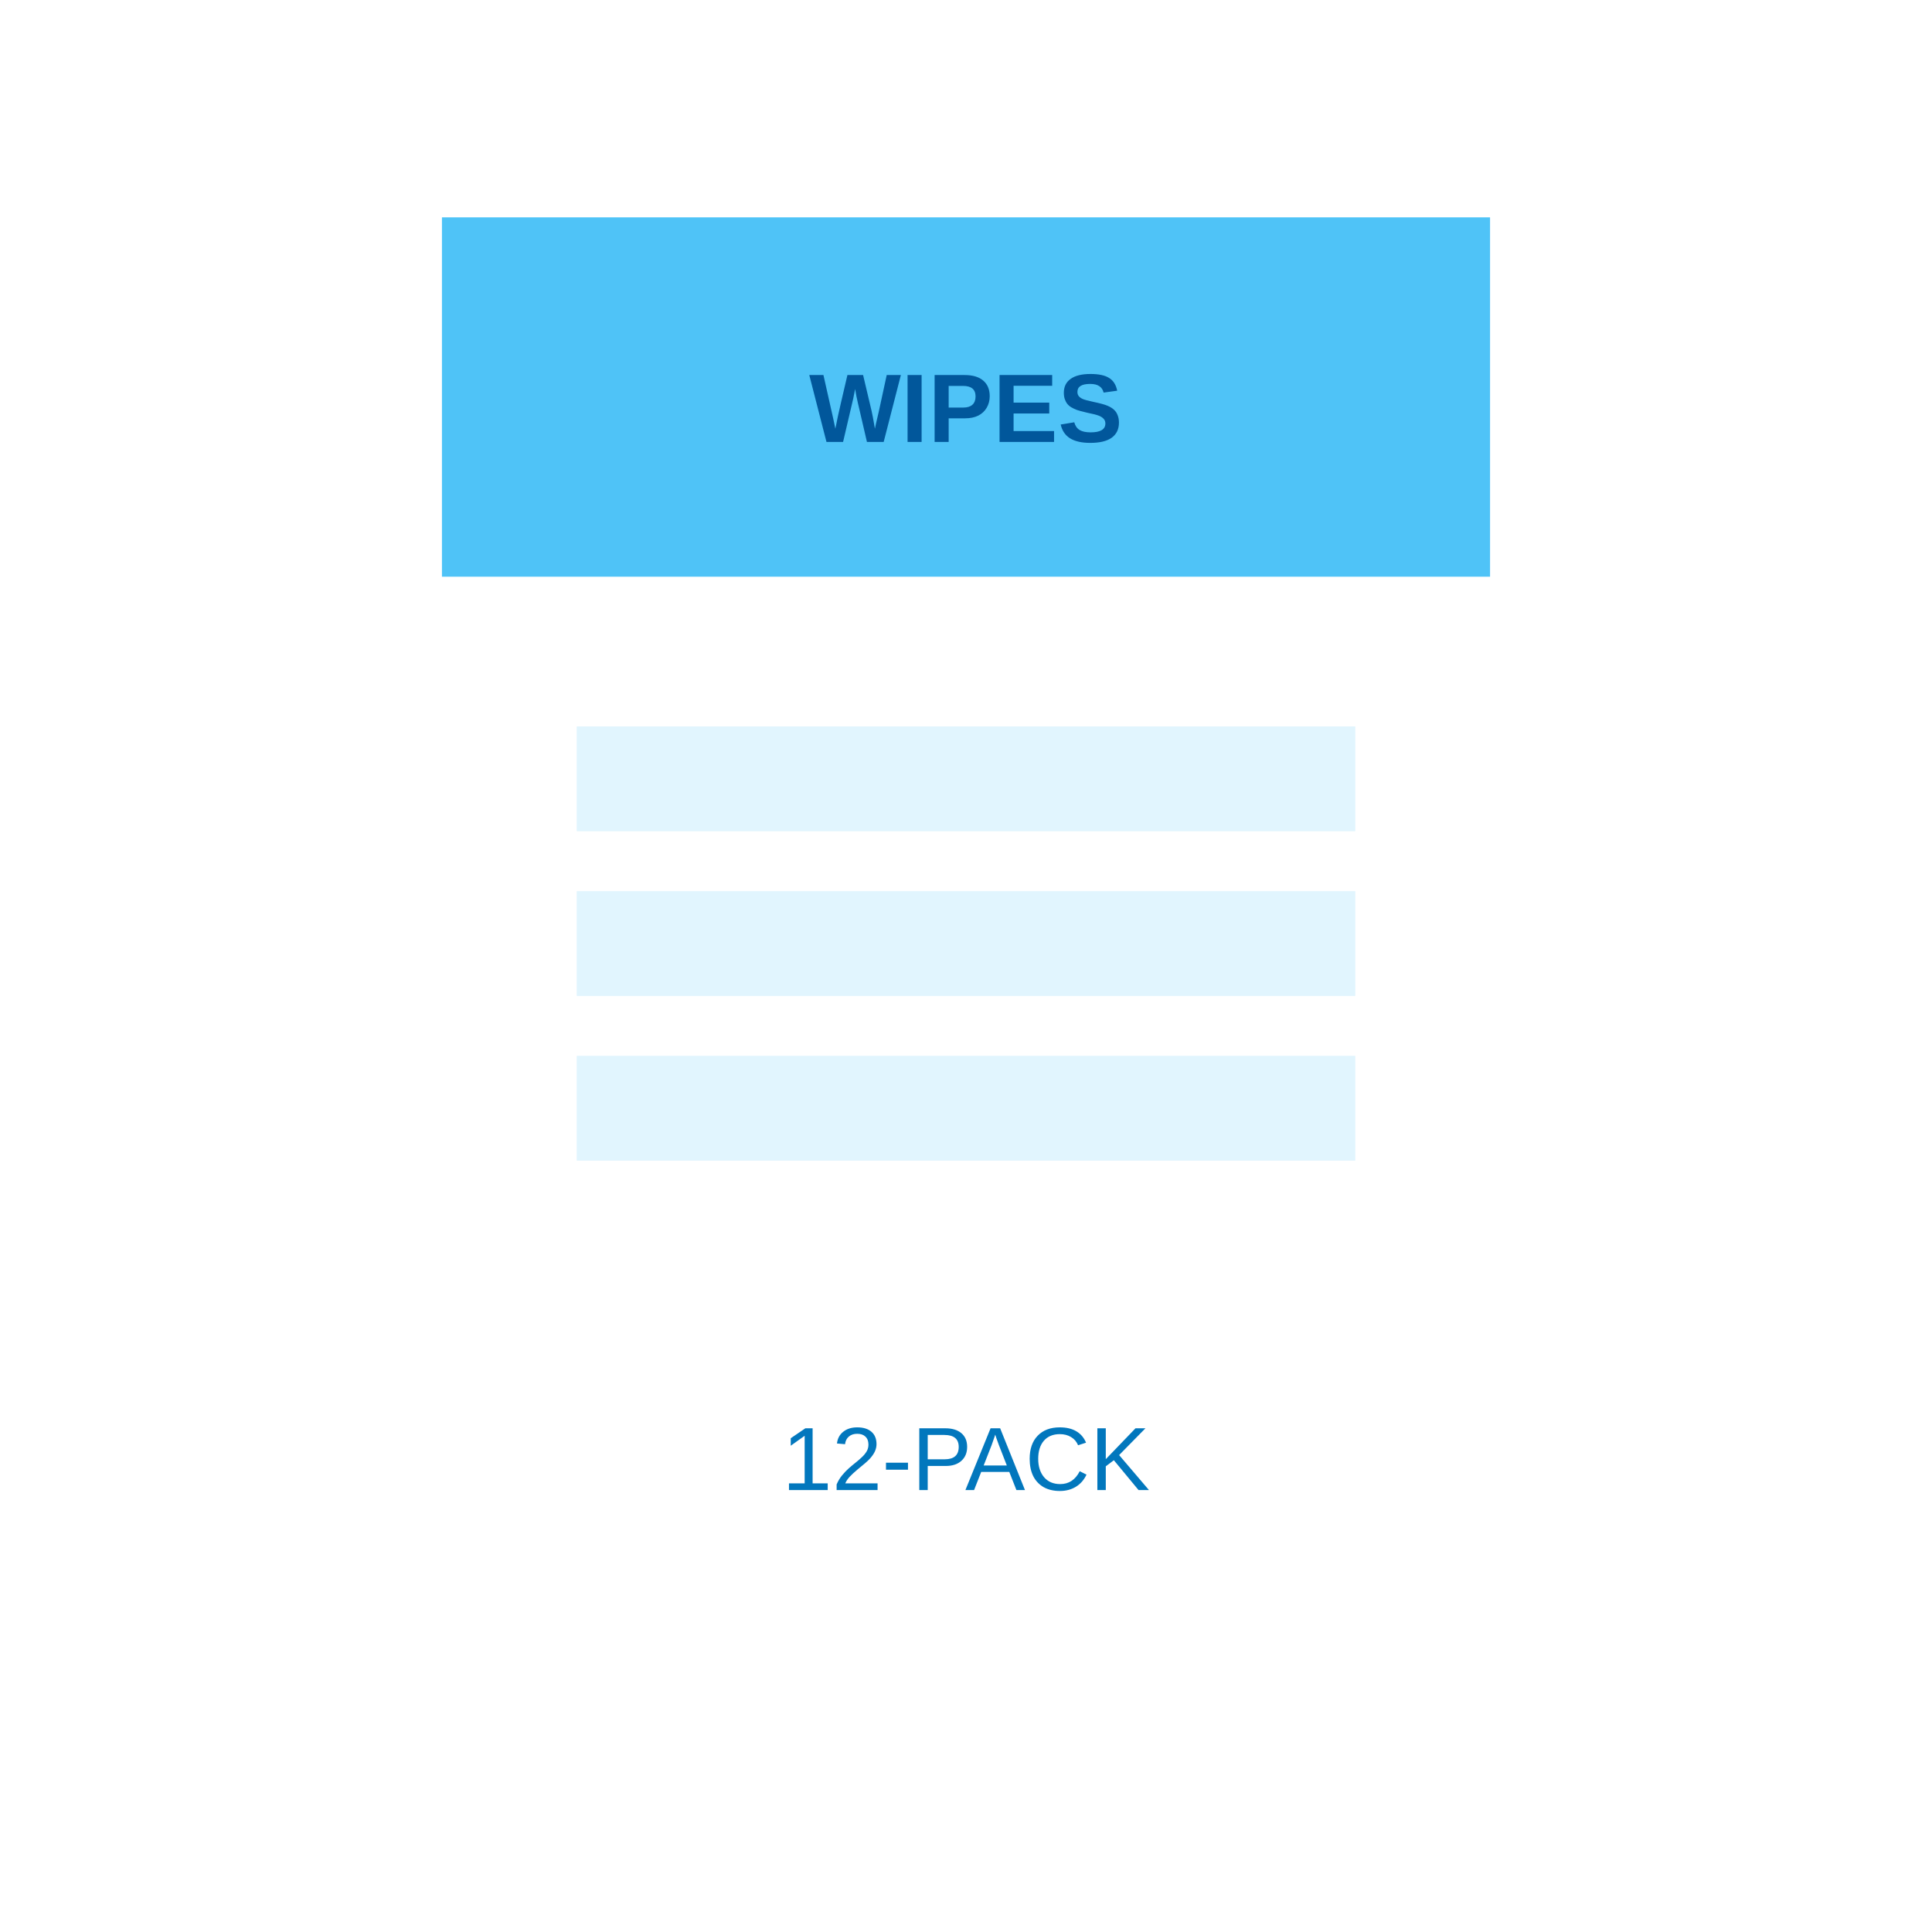
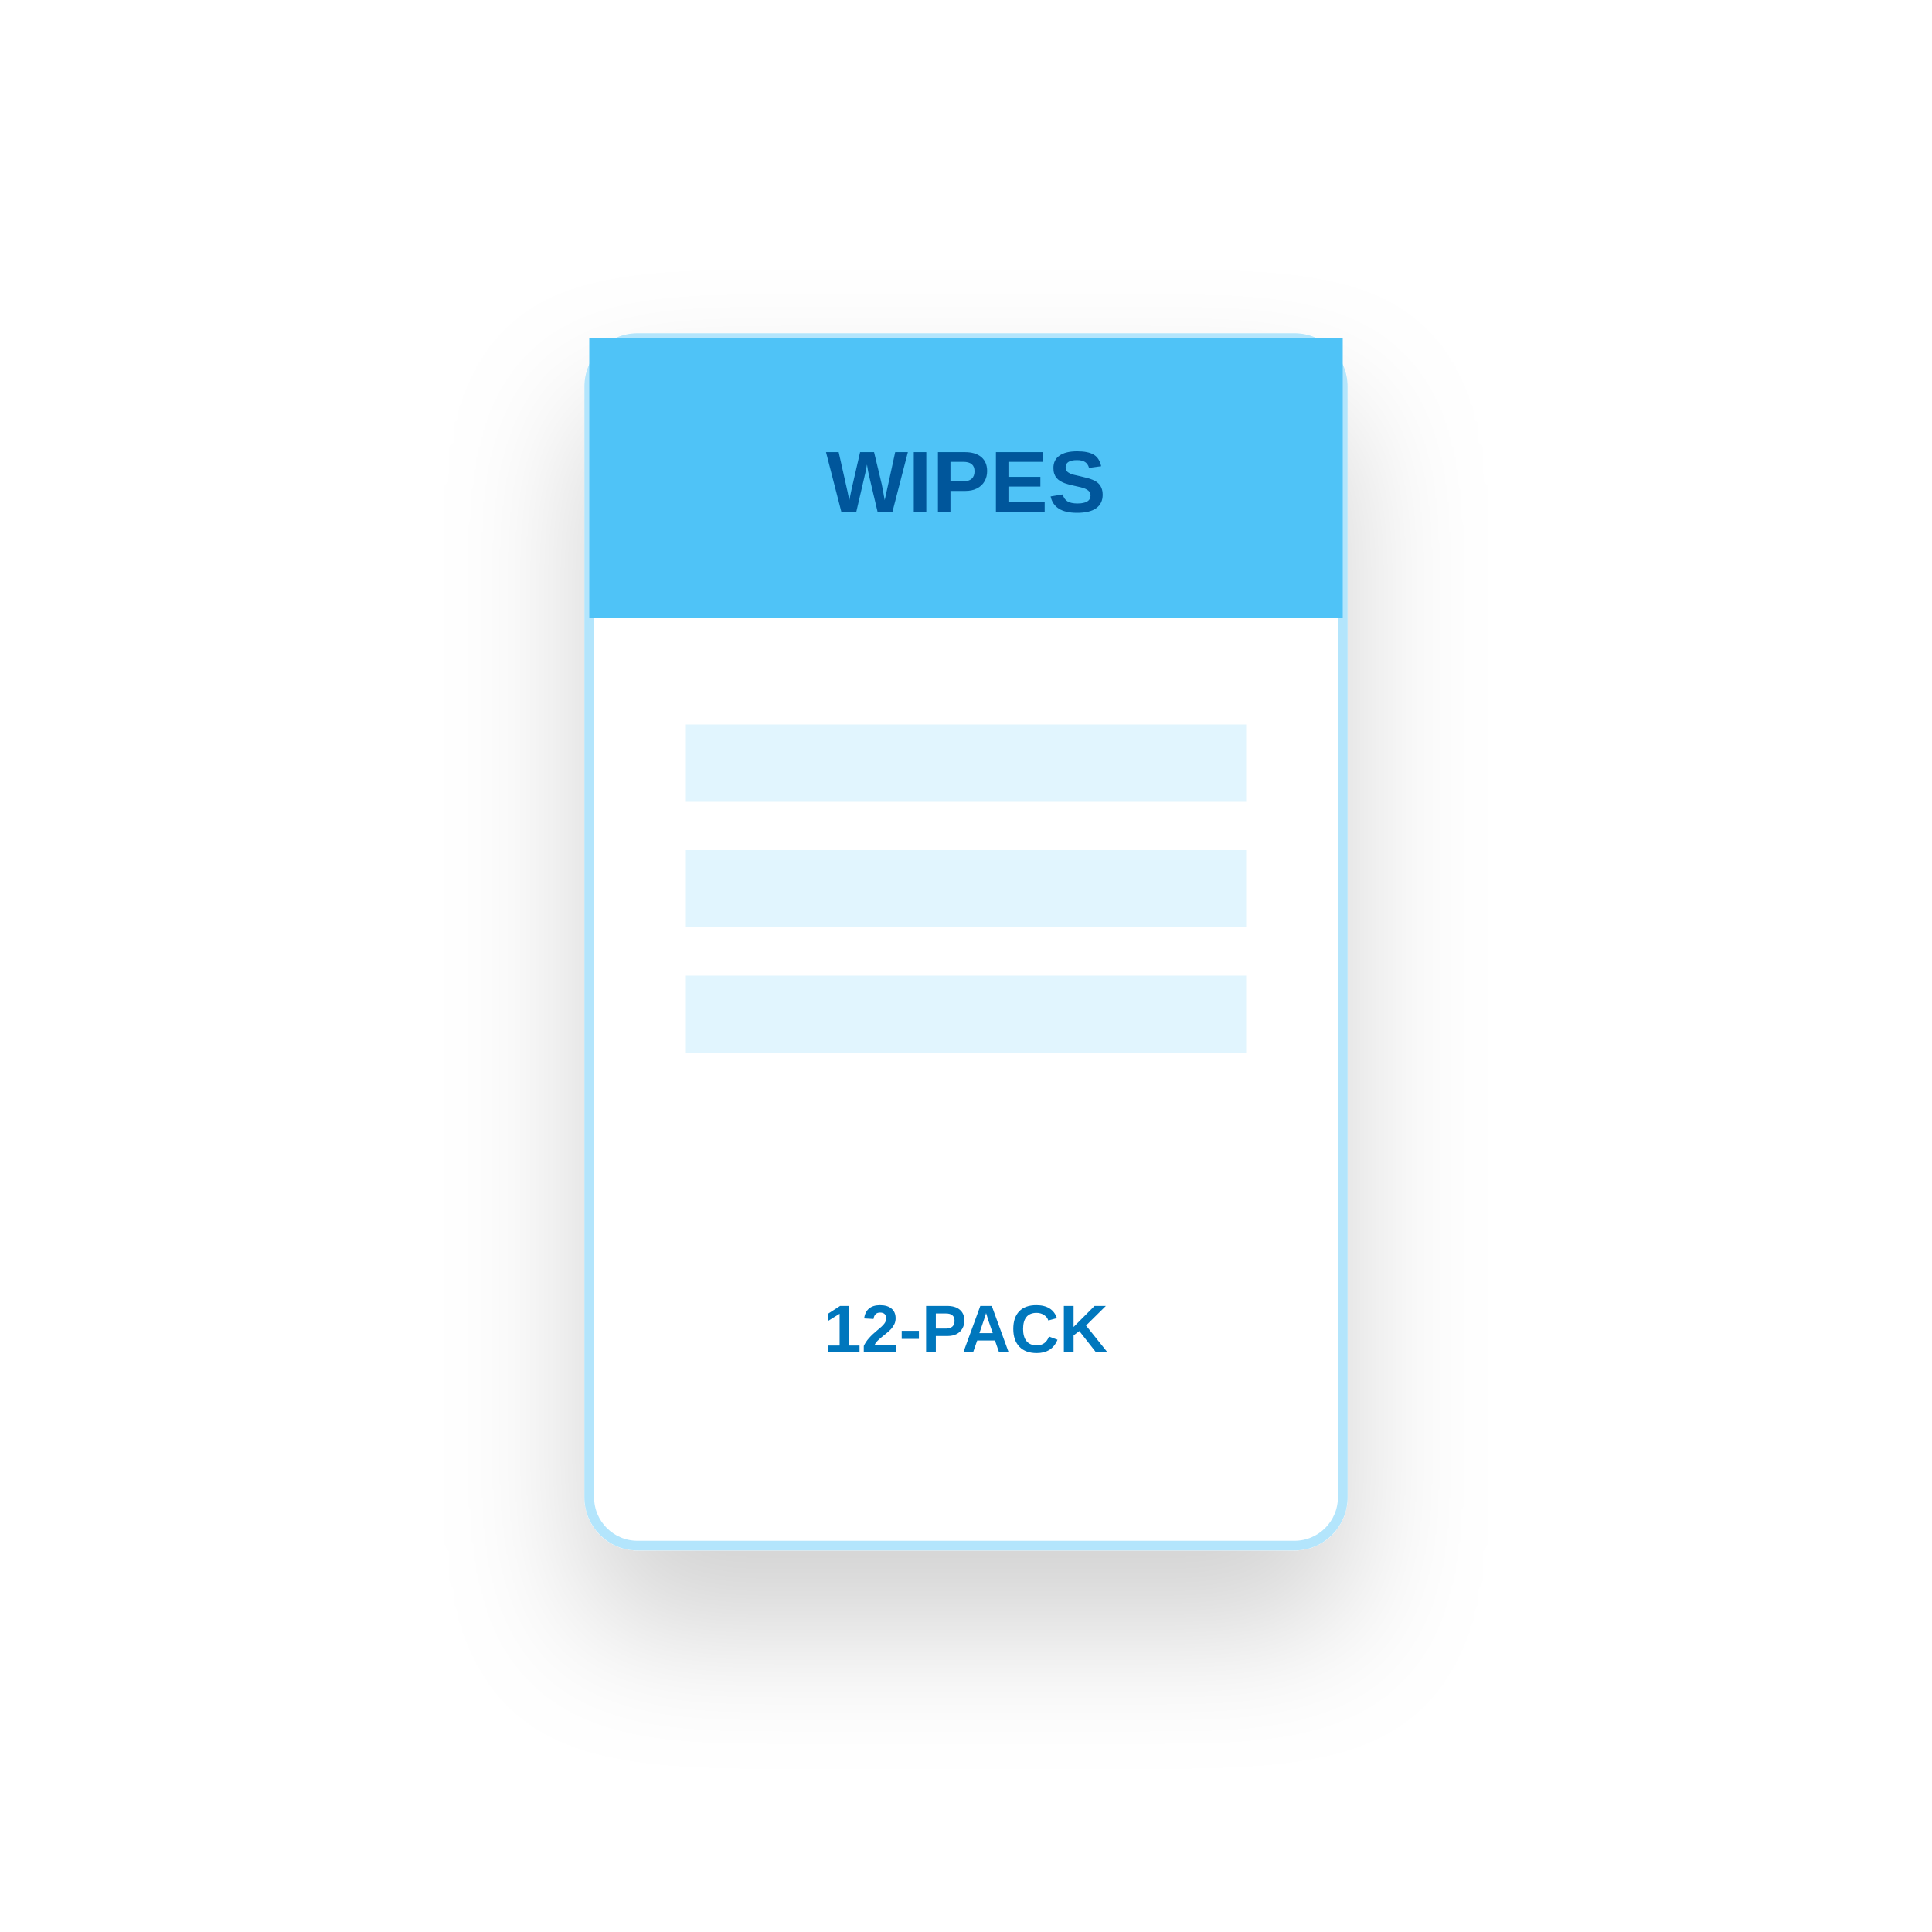
<svg xmlns="http://www.w3.org/2000/svg" viewBox="0 0 400 400" width="400" height="400">
  <rect width="400" height="400" fill="#ffffff" />
-   <g transform="translate(200 200) scale(1.55) translate(-200 -200)">
-     <rect x="130" y="100" width="140" height="200" rx="10" fill="#fff" />
-     <rect x="130" y="100" width="140" height="48" fill="#4fc3f7" />
-     <text x="200" y="130" text-anchor="middle" fill="#01579b" font-family="Arial" font-size="13" font-weight="700">WIPES</text>
-     <rect x="148" y="168" width="104" height="14" fill="#e1f5fe" />
-     <rect x="148" y="190" width="104" height="14" fill="#e1f5fe" />
-     <rect x="148" y="212" width="104" height="14" fill="#e1f5fe" />
-     <text x="200" y="270" text-anchor="middle" fill="#0277bd" font-family="Arial" font-size="12">12-PACK</text>
+   <defs>
+     <filter id="pack" x="-25%" y="-15%" width="150%" height="150%">
+       <feDropShadow dx="0" dy="16" stdDeviation="14" flood-color="#1a1a1a" flood-opacity="0.18" />
+     </filter>
+     <linearGradient id="shine" x1="0" y1="0" x2="1" y2="0">
+       <stop offset="0" stop-color="#fff" stop-opacity="0" />
+       <stop offset="0.45" stop-color="#fff" stop-opacity="0.22" />
+       <stop offset="1" stop-color="#fff" stop-opacity="0" />
+     </linearGradient>
+   </defs>
+   <g filter="url(#pack)">
+     <rect x="122" y="70" width="156" height="250" rx="10" fill="#ffffff" stroke="#b3e5fc" stroke-width="2" />
+     <rect x="122" y="70" width="156" height="58" fill="#4fc3f7" />
+     <text x="200" y="106" text-anchor="middle" fill="#01579b" font-family="Arial" font-size="18" font-weight="700">WIPES</text>
+     <rect x="142" y="150" width="116" height="16" fill="#e1f5fe" />
+     <rect x="142" y="176" width="116" height="16" fill="#e1f5fe" />
+     <rect x="142" y="202" width="116" height="16" fill="#e1f5fe" />
+     <text x="200" y="280" text-anchor="middle" fill="#0277bd" font-family="Arial" font-size="14" font-weight="700">12-PACK</text>
  </g>
</svg>
